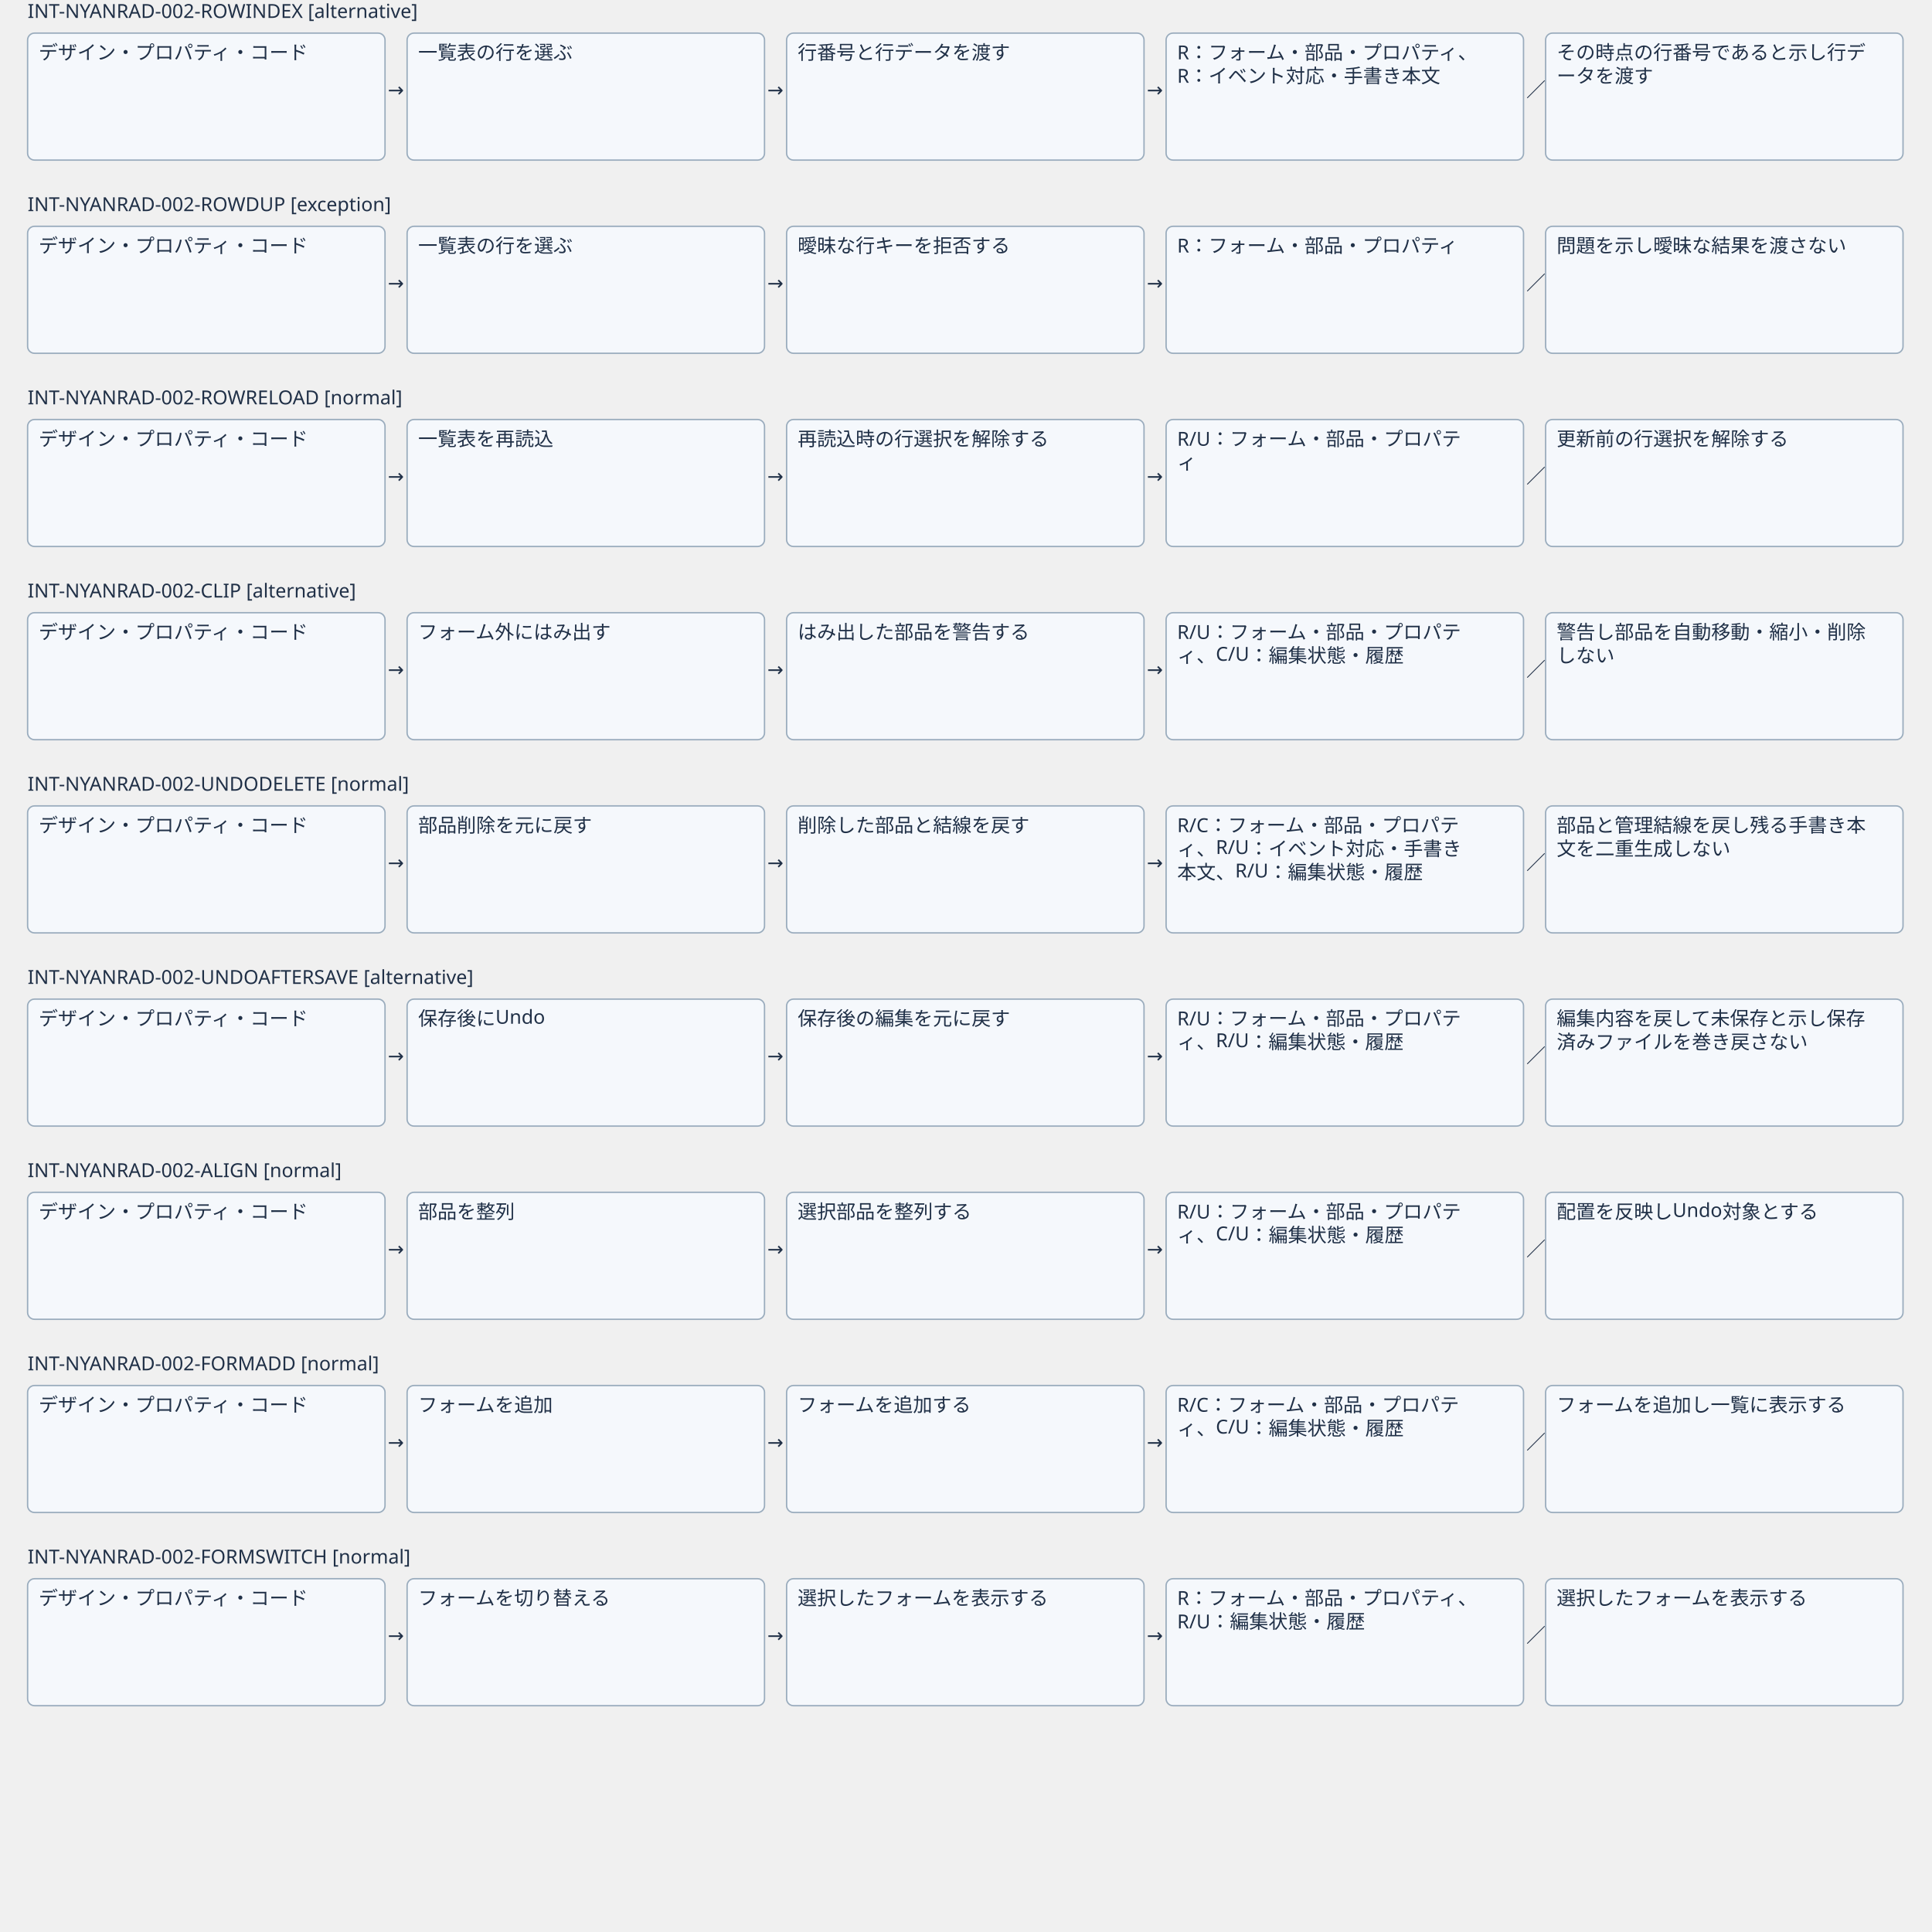
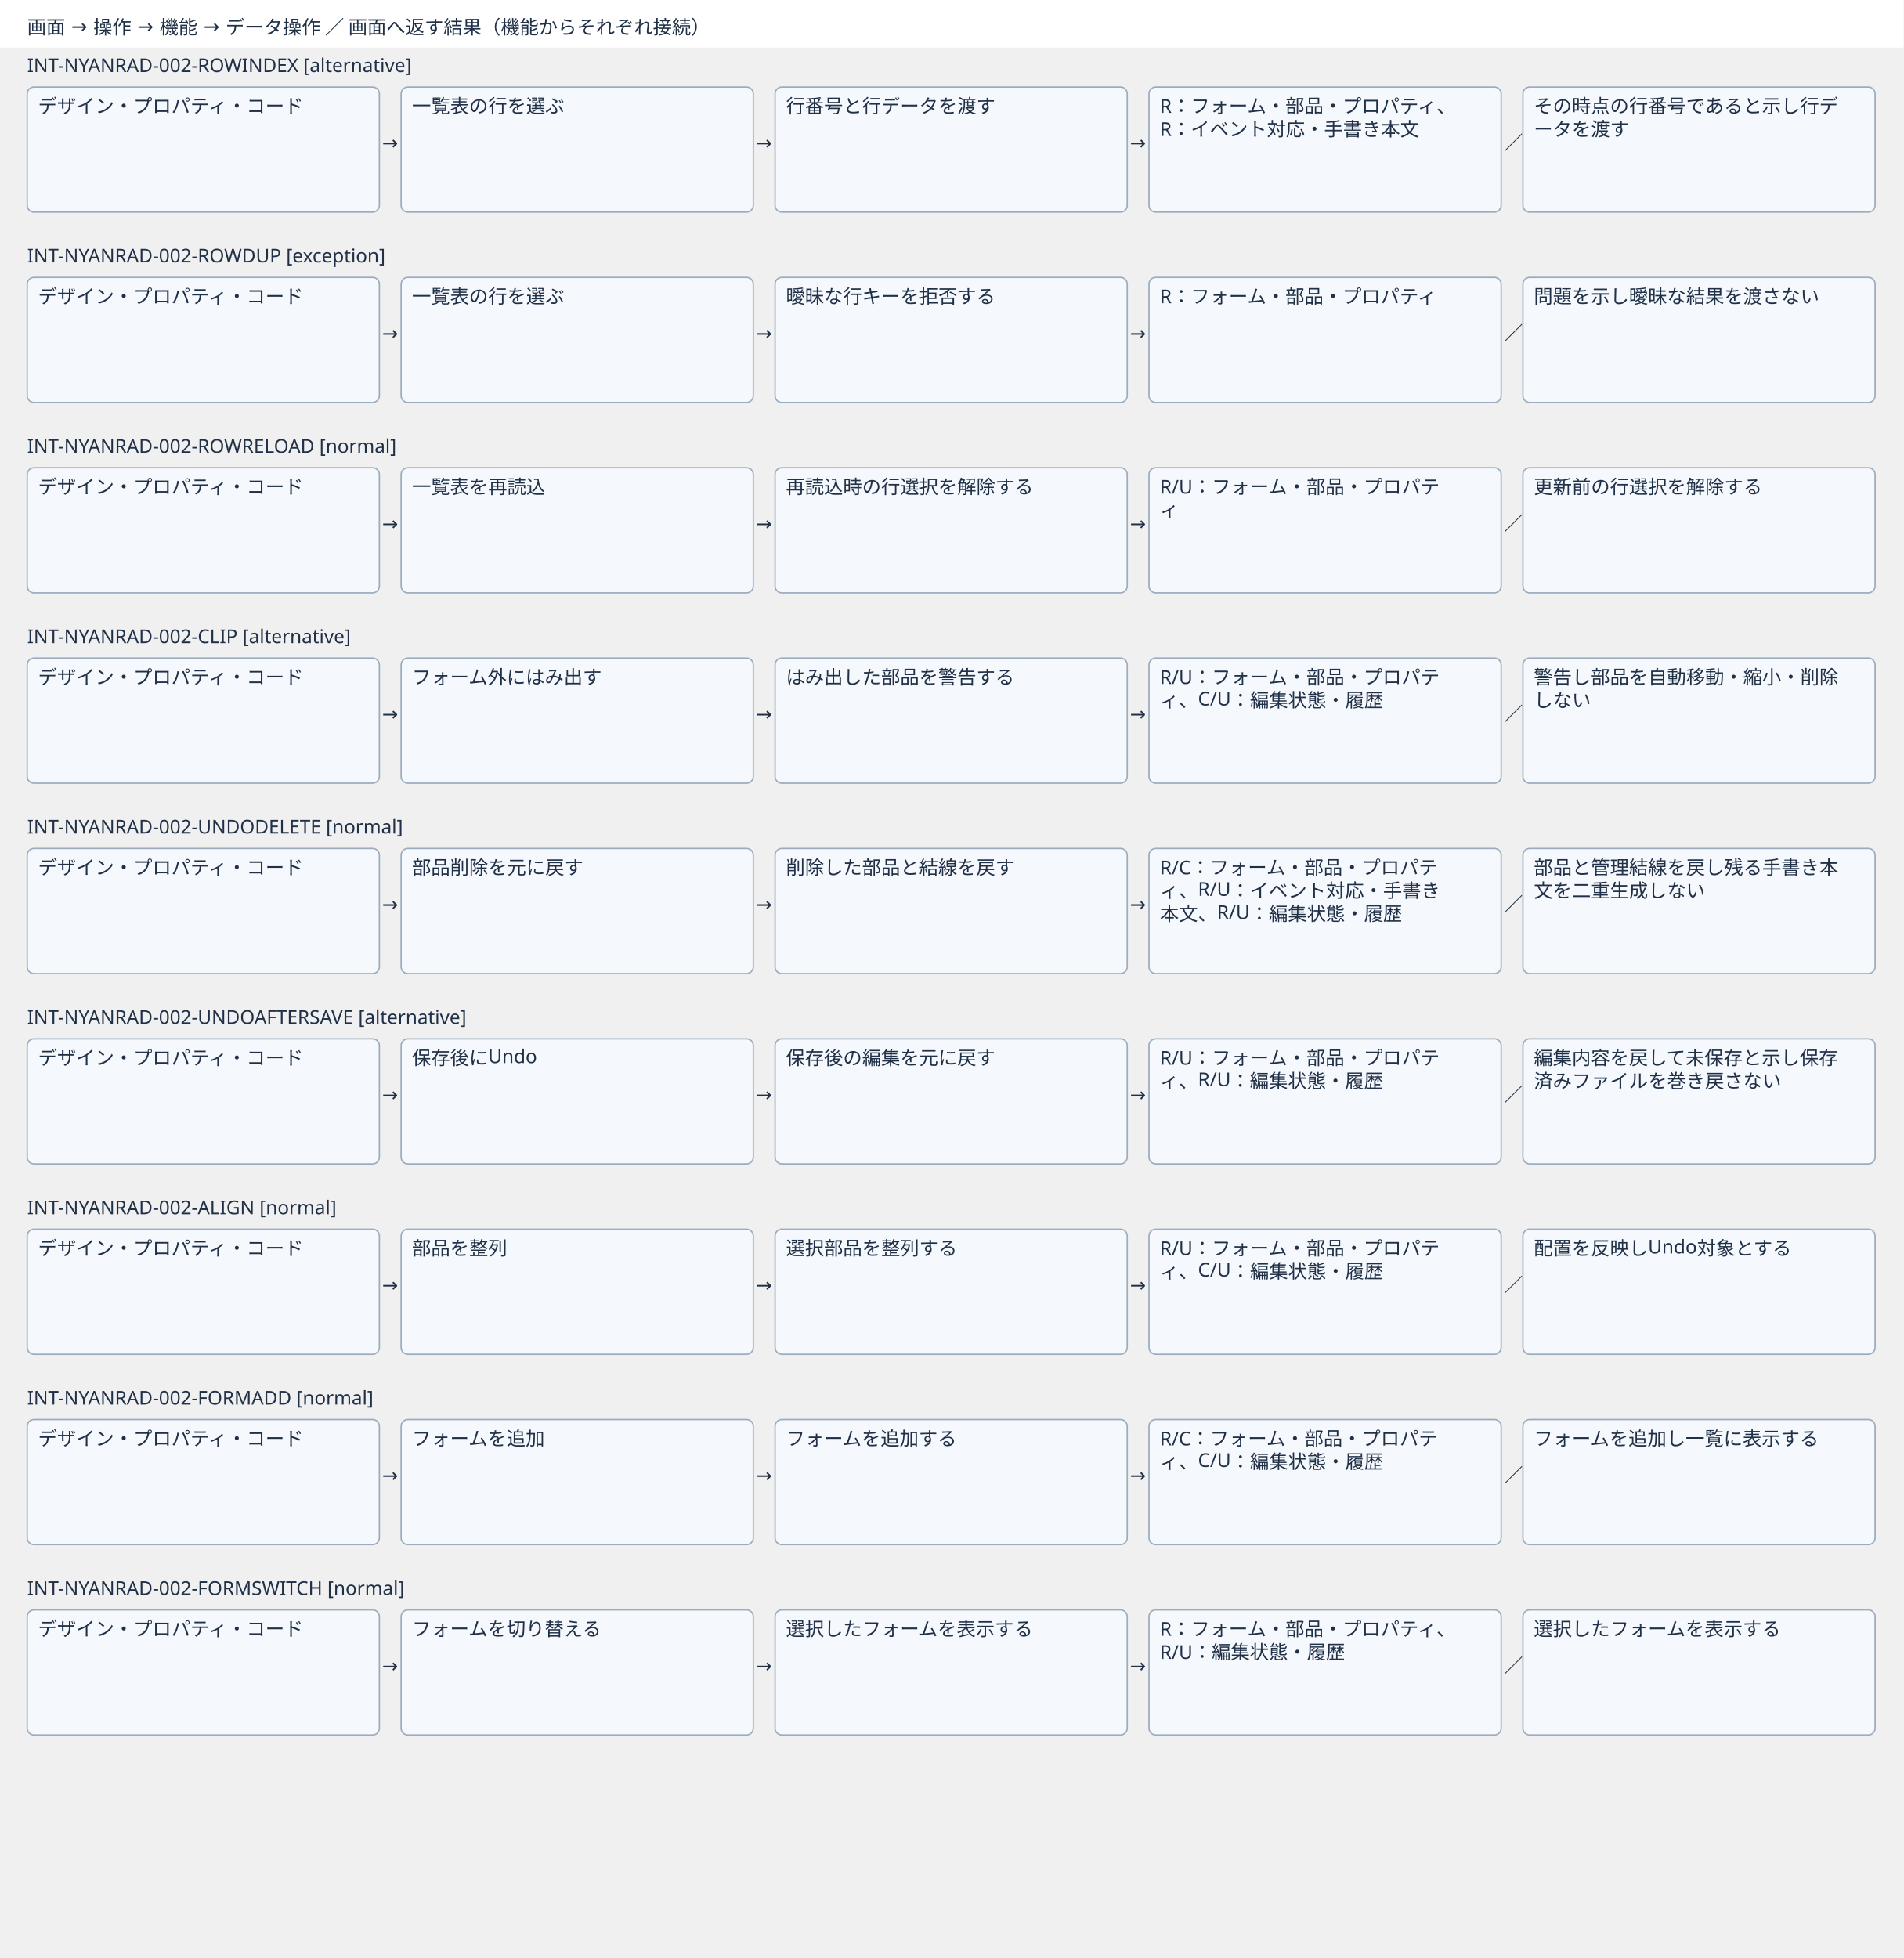
- <svg xmlns="http://www.w3.org/2000/svg" width="1400" height="1400" viewBox="0 1350 1400 1400">
+ <svg xmlns="http://www.w3.org/2000/svg" width="1400" height="1440" viewBox="0 1310 1400 1440">
  <style>text{font-family:system-ui,sans-serif;fill:#203047;font-size:14px}rect{stroke:#9aacbd;fill:#f5f8fc}.title{font-size:22px;font-weight:bold}</style>
  <text x="20" y="34" class="title">フォームと画面イベントを編集する — draft</text>
-   <text x="20" y="62">画面 → 操作 → 機能 → データ操作 ／ 画面へ返す結果（機能からそれぞれ接続）</text>
  <text x="20" y="103">INT-NYANRAD-002-EDIT [normal]</text>
  <rect x="20" y="114" width="259" height="92" rx="5" />
  <text x="28" y="133">デザイン・プロパティ・コード</text>
  <text x="281" y="160">→</text>
  <rect x="295" y="114" width="259" height="92" rx="5" />
  <text x="303" y="133">配置・プロパティ変更</text>
  <text x="556" y="160">→</text>
  <rect x="570" y="114" width="259" height="92" rx="5" />
  <text x="578" y="133">フォームと部品を編集する</text>
  <text x="831" y="160">→</text>
  <rect x="845" y="114" width="259" height="92" rx="5" />
  <text x="853" y="133">R/C/U：フォーム・部品・プロ</text>
  <text x="853" y="150">パティ、C/U：編集状態・履歴</text>
  <text x="1106" y="160">／</text>
  <rect x="1120" y="114" width="259" height="92" rx="5" />
  <text x="1128" y="133">変更と未保存状態を表示する</text>
  <text x="20" y="243">INT-NYANRAD-002-EVENT [normal]</text>
  <rect x="20" y="254" width="259" height="92" rx="5" />
  <text x="28" y="273">デザイン・プロパティ・コード</text>
  <text x="281" y="300">→</text>
  <rect x="295" y="254" width="259" height="92" rx="5" />
  <text x="303" y="273">イベント選択</text>
  <text x="556" y="300">→</text>
  <rect x="570" y="254" width="259" height="92" rx="5" />
  <text x="578" y="273">イベント処理を開く</text>
  <text x="831" y="300">→</text>
  <rect x="845" y="254" width="259" height="92" rx="5" />
  <text x="853" y="273">R：イベント対応・手書き本文、C</text>
  <text x="853" y="290">/U：編集状態・履歴</text>
  <text x="1106" y="300">／</text>
  <rect x="1120" y="254" width="259" height="92" rx="5" />
  <text x="1128" y="273">既存本文または初回の雛形を開く</text>
  <text x="20" y="383">INT-NYANRAD-002-DELETE [normal]</text>
  <rect x="20" y="394" width="259" height="92" rx="5" />
  <text x="28" y="413">デザイン・プロパティ・コード</text>
  <text x="281" y="440">→</text>
  <rect x="295" y="394" width="259" height="92" rx="5" />
  <text x="303" y="413">部品削除</text>
  <text x="556" y="440">→</text>
  <rect x="570" y="394" width="259" height="92" rx="5" />
  <text x="578" y="413">部品と管理結線を削除する</text>
  <text x="831" y="440">→</text>
  <rect x="845" y="394" width="259" height="92" rx="5" />
  <text x="853" y="413">R/D：フォーム・部品・プロパテ</text>
  <text x="853" y="430">ィ、R/U：イベント対応・手書き</text>
  <text x="853" y="447">本文、C/U：編集状態・履歴</text>
  <text x="1106" y="440">／</text>
  <rect x="1120" y="394" width="259" height="92" rx="5" />
  <text x="1128" y="413">部品を削除し手書き本文を保持する</text>
  <text x="20" y="523">INT-NYANRAD-002-UNDO [normal]</text>
  <rect x="20" y="534" width="259" height="92" rx="5" />
  <text x="28" y="553">デザイン・プロパティ・コード</text>
  <text x="281" y="580">→</text>
  <rect x="295" y="534" width="259" height="92" rx="5" />
  <text x="303" y="553">Undo・Redo</text>
  <text x="556" y="580">→</text>
  <rect x="570" y="534" width="259" height="92" rx="5" />
  <text x="578" y="553">配置等の編集を戻す・再適用する</text>
  <text x="831" y="580">→</text>
  <rect x="845" y="534" width="259" height="92" rx="5" />
  <text x="853" y="553">R/U：フォーム・部品・プロパテ</text>
  <text x="853" y="570">ィ、R/U：イベント対応・手書き</text>
  <text x="853" y="587">本文、R/U：編集状態・履歴</text>
  <text x="1106" y="580">／</text>
  <rect x="1120" y="534" width="259" height="92" rx="5" />
  <text x="1128" y="553">編集状態を更新し保存済みファイル</text>
  <text x="1128" y="570">は自動巻戻ししない</text>
  <text x="20" y="663">INT-NYANRAD-002-INVALID [exception]</text>
  <rect x="20" y="674" width="259" height="92" rx="5" />
  <text x="28" y="693">デザイン・プロパティ・コード</text>
  <text x="281" y="720">→</text>
  <rect x="295" y="674" width="259" height="92" rx="5" />
  <text x="303" y="693">名前・配置値変更</text>
  <text x="556" y="720">→</text>
  <rect x="570" y="674" width="259" height="92" rx="5" />
  <text x="578" y="693">不正な変更を拒否する</text>
  <text x="831" y="720">→</text>
  <rect x="845" y="674" width="259" height="92" rx="5" />
  <text x="853" y="693">R：フォーム・部品・プロパティ、</text>
  <text x="853" y="710">R：編集状態・履歴</text>
  <text x="1106" y="720">／</text>
  <rect x="1120" y="674" width="259" height="92" rx="5" />
  <text x="1128" y="693">以前の値を保持し理由を表示する</text>
  <text x="20" y="803">INT-NYANRAD-002-UNSUPPORTED [alternative]</text>
  <rect x="20" y="814" width="259" height="92" rx="5" />
  <text x="28" y="833">デザイン・プロパティ・コード</text>
  <text x="281" y="860">→</text>
  <rect x="295" y="814" width="259" height="92" rx="5" />
  <text x="303" y="833">ソース再読込</text>
  <text x="556" y="860">→</text>
  <rect x="570" y="814" width="259" height="92" rx="5" />
  <text x="578" y="833">再編集範囲を示す</text>
  <text x="831" y="860">→</text>
  <rect x="845" y="814" width="259" height="92" rx="5" />
  <text x="853" y="833">R：フォーム・部品・プロパティ、</text>
  <text x="853" y="850">R：イベント対応・手書き本文、C</text>
  <text x="853" y="867">/U：編集状態・履歴</text>
  <text x="1106" y="860">／</text>
  <rect x="1120" y="814" width="259" height="92" rx="5" />
  <text x="1128" y="833">ソースを保持し編集制限の範囲と理</text>
  <text x="1128" y="850">由を示す</text>
  <text x="20" y="943">INT-NYANRAD-002-COPY [normal]</text>
  <rect x="20" y="954" width="259" height="92" rx="5" />
  <text x="28" y="973">デザイン・プロパティ・コード</text>
  <text x="281" y="1000">→</text>
  <rect x="295" y="954" width="259" height="92" rx="5" />
  <text x="303" y="973">部品をコピー</text>
  <text x="556" y="1000">→</text>
  <rect x="570" y="954" width="259" height="92" rx="5" />
  <text x="578" y="973">部品を複製する</text>
  <text x="831" y="1000">→</text>
  <rect x="845" y="954" width="259" height="92" rx="5" />
  <text x="853" y="973">R/C：フォーム・部品・プロパテ</text>
  <text x="853" y="990">ィ、R：イベント対応・手書き本文</text>
  <text x="853" y="1007">、C/U：編集状態・履歴</text>
  <text x="1106" y="1000">／</text>
  <rect x="1120" y="954" width="259" height="92" rx="5" />
  <text x="1128" y="973">新しい名前で複製し手書き本文は複</text>
  <text x="1128" y="990">製せず元のイベント処理の存在を示</text>
  <text x="1128" y="1007">す</text>
  <text x="20" y="1083">INT-NYANRAD-002-RENAME [normal]</text>
  <rect x="20" y="1094" width="259" height="92" rx="5" />
  <text x="28" y="1113">デザイン・プロパティ・コード</text>
  <text x="281" y="1140">→</text>
  <rect x="295" y="1094" width="259" height="92" rx="5" />
  <text x="303" y="1113">部品名を変更</text>
  <text x="556" y="1140">→</text>
  <rect x="570" y="1094" width="259" height="92" rx="5" />
  <text x="578" y="1113">管理対象の名前を変更する</text>
  <text x="831" y="1140">→</text>
  <rect x="845" y="1094" width="259" height="92" rx="5" />
  <text x="853" y="1113">R/U：フォーム・部品・プロパテ</text>
  <text x="853" y="1130">ィ、R/U：イベント対応・手書き</text>
  <text x="853" y="1147">本文、C/U：編集状態・履歴</text>
  <text x="1106" y="1140">／</text>
  <rect x="1120" y="1094" width="259" height="92" rx="5" />
  <text x="1128" y="1113">管理対象を更新し手書き本文への影</text>
  <text x="1128" y="1130">響を示す。本文は無条件に文字列置</text>
  <text x="1128" y="1147">換しない</text>
  <text x="20" y="1223">INT-NYANRAD-002-ROWKEY [normal]</text>
  <rect x="20" y="1234" width="259" height="92" rx="5" />
  <text x="28" y="1253">デザイン・プロパティ・コード</text>
  <text x="281" y="1280">→</text>
  <rect x="295" y="1234" width="259" height="92" rx="5" />
  <text x="303" y="1253">一覧表の行を選ぶ</text>
  <text x="556" y="1280">→</text>
  <rect x="570" y="1234" width="259" height="92" rx="5" />
  <text x="578" y="1253">行キーと行データを渡す</text>
  <text x="831" y="1280">→</text>
  <rect x="845" y="1234" width="259" height="92" rx="5" />
  <text x="853" y="1253">R：フォーム・部品・プロパティ、</text>
  <text x="853" y="1270">R：イベント対応・手書き本文</text>
  <text x="1106" y="1280">／</text>
  <rect x="1120" y="1234" width="259" height="92" rx="5" />
  <text x="1128" y="1253">キーとその時点の行データを渡す</text>
  <text x="20" y="1363">INT-NYANRAD-002-ROWINDEX [alternative]</text>
  <rect x="20" y="1374" width="259" height="92" rx="5" />
  <text x="28" y="1393">デザイン・プロパティ・コード</text>
  <text x="281" y="1420">→</text>
  <rect x="295" y="1374" width="259" height="92" rx="5" />
  <text x="303" y="1393">一覧表の行を選ぶ</text>
  <text x="556" y="1420">→</text>
  <rect x="570" y="1374" width="259" height="92" rx="5" />
  <text x="578" y="1393">行番号と行データを渡す</text>
  <text x="831" y="1420">→</text>
  <rect x="845" y="1374" width="259" height="92" rx="5" />
  <text x="853" y="1393">R：フォーム・部品・プロパティ、</text>
  <text x="853" y="1410">R：イベント対応・手書き本文</text>
  <text x="1106" y="1420">／</text>
  <rect x="1120" y="1374" width="259" height="92" rx="5" />
  <text x="1128" y="1393">その時点の行番号であると示し行デ</text>
  <text x="1128" y="1410">ータを渡す</text>
  <text x="20" y="1503">INT-NYANRAD-002-ROWDUP [exception]</text>
  <rect x="20" y="1514" width="259" height="92" rx="5" />
  <text x="28" y="1533">デザイン・プロパティ・コード</text>
  <text x="281" y="1560">→</text>
  <rect x="295" y="1514" width="259" height="92" rx="5" />
  <text x="303" y="1533">一覧表の行を選ぶ</text>
  <text x="556" y="1560">→</text>
  <rect x="570" y="1514" width="259" height="92" rx="5" />
  <text x="578" y="1533">曖昧な行キーを拒否する</text>
  <text x="831" y="1560">→</text>
  <rect x="845" y="1514" width="259" height="92" rx="5" />
  <text x="853" y="1533">R：フォーム・部品・プロパティ</text>
  <text x="1106" y="1560">／</text>
  <rect x="1120" y="1514" width="259" height="92" rx="5" />
  <text x="1128" y="1533">問題を示し曖昧な結果を渡さない</text>
  <text x="20" y="1643">INT-NYANRAD-002-ROWRELOAD [normal]</text>
  <rect x="20" y="1654" width="259" height="92" rx="5" />
  <text x="28" y="1673">デザイン・プロパティ・コード</text>
  <text x="281" y="1700">→</text>
  <rect x="295" y="1654" width="259" height="92" rx="5" />
  <text x="303" y="1673">一覧表を再読込</text>
  <text x="556" y="1700">→</text>
  <rect x="570" y="1654" width="259" height="92" rx="5" />
  <text x="578" y="1673">再読込時の行選択を解除する</text>
  <text x="831" y="1700">→</text>
  <rect x="845" y="1654" width="259" height="92" rx="5" />
  <text x="853" y="1673">R/U：フォーム・部品・プロパテ</text>
  <text x="853" y="1690">ィ</text>
  <text x="1106" y="1700">／</text>
  <rect x="1120" y="1654" width="259" height="92" rx="5" />
  <text x="1128" y="1673">更新前の行選択を解除する</text>
  <text x="20" y="1783">INT-NYANRAD-002-CLIP [alternative]</text>
  <rect x="20" y="1794" width="259" height="92" rx="5" />
  <text x="28" y="1813">デザイン・プロパティ・コード</text>
  <text x="281" y="1840">→</text>
  <rect x="295" y="1794" width="259" height="92" rx="5" />
  <text x="303" y="1813">フォーム外にはみ出す</text>
  <text x="556" y="1840">→</text>
  <rect x="570" y="1794" width="259" height="92" rx="5" />
  <text x="578" y="1813">はみ出した部品を警告する</text>
  <text x="831" y="1840">→</text>
  <rect x="845" y="1794" width="259" height="92" rx="5" />
  <text x="853" y="1813">R/U：フォーム・部品・プロパテ</text>
  <text x="853" y="1830">ィ、C/U：編集状態・履歴</text>
  <text x="1106" y="1840">／</text>
  <rect x="1120" y="1794" width="259" height="92" rx="5" />
  <text x="1128" y="1813">警告し部品を自動移動・縮小・削除</text>
  <text x="1128" y="1830">しない</text>
  <text x="20" y="1923">INT-NYANRAD-002-UNDODELETE [normal]</text>
  <rect x="20" y="1934" width="259" height="92" rx="5" />
  <text x="28" y="1953">デザイン・プロパティ・コード</text>
  <text x="281" y="1980">→</text>
  <rect x="295" y="1934" width="259" height="92" rx="5" />
  <text x="303" y="1953">部品削除を元に戻す</text>
  <text x="556" y="1980">→</text>
  <rect x="570" y="1934" width="259" height="92" rx="5" />
  <text x="578" y="1953">削除した部品と結線を戻す</text>
  <text x="831" y="1980">→</text>
  <rect x="845" y="1934" width="259" height="92" rx="5" />
  <text x="853" y="1953">R/C：フォーム・部品・プロパテ</text>
  <text x="853" y="1970">ィ、R/U：イベント対応・手書き</text>
  <text x="853" y="1987">本文、R/U：編集状態・履歴</text>
  <text x="1106" y="1980">／</text>
  <rect x="1120" y="1934" width="259" height="92" rx="5" />
  <text x="1128" y="1953">部品と管理結線を戻し残る手書き本</text>
  <text x="1128" y="1970">文を二重生成しない</text>
  <text x="20" y="2063">INT-NYANRAD-002-UNDOAFTERSAVE [alternative]</text>
  <rect x="20" y="2074" width="259" height="92" rx="5" />
  <text x="28" y="2093">デザイン・プロパティ・コード</text>
  <text x="281" y="2120">→</text>
  <rect x="295" y="2074" width="259" height="92" rx="5" />
  <text x="303" y="2093">保存後にUndo</text>
  <text x="556" y="2120">→</text>
  <rect x="570" y="2074" width="259" height="92" rx="5" />
  <text x="578" y="2093">保存後の編集を元に戻す</text>
  <text x="831" y="2120">→</text>
  <rect x="845" y="2074" width="259" height="92" rx="5" />
  <text x="853" y="2093">R/U：フォーム・部品・プロパテ</text>
  <text x="853" y="2110">ィ、R/U：編集状態・履歴</text>
  <text x="1106" y="2120">／</text>
  <rect x="1120" y="2074" width="259" height="92" rx="5" />
  <text x="1128" y="2093">編集内容を戻して未保存と示し保存</text>
  <text x="1128" y="2110">済みファイルを巻き戻さない</text>
  <text x="20" y="2203">INT-NYANRAD-002-ALIGN [normal]</text>
  <rect x="20" y="2214" width="259" height="92" rx="5" />
  <text x="28" y="2233">デザイン・プロパティ・コード</text>
  <text x="281" y="2260">→</text>
  <rect x="295" y="2214" width="259" height="92" rx="5" />
  <text x="303" y="2233">部品を整列</text>
  <text x="556" y="2260">→</text>
  <rect x="570" y="2214" width="259" height="92" rx="5" />
  <text x="578" y="2233">選択部品を整列する</text>
  <text x="831" y="2260">→</text>
  <rect x="845" y="2214" width="259" height="92" rx="5" />
  <text x="853" y="2233">R/U：フォーム・部品・プロパテ</text>
  <text x="853" y="2250">ィ、C/U：編集状態・履歴</text>
  <text x="1106" y="2260">／</text>
  <rect x="1120" y="2214" width="259" height="92" rx="5" />
  <text x="1128" y="2233">配置を反映しUndo対象とする</text>
  <text x="20" y="2343">INT-NYANRAD-002-FORMADD [normal]</text>
  <rect x="20" y="2354" width="259" height="92" rx="5" />
  <text x="28" y="2373">デザイン・プロパティ・コード</text>
  <text x="281" y="2400">→</text>
  <rect x="295" y="2354" width="259" height="92" rx="5" />
  <text x="303" y="2373">フォームを追加</text>
  <text x="556" y="2400">→</text>
  <rect x="570" y="2354" width="259" height="92" rx="5" />
  <text x="578" y="2373">フォームを追加する</text>
  <text x="831" y="2400">→</text>
  <rect x="845" y="2354" width="259" height="92" rx="5" />
  <text x="853" y="2373">R/C：フォーム・部品・プロパテ</text>
  <text x="853" y="2390">ィ、C/U：編集状態・履歴</text>
  <text x="1106" y="2400">／</text>
  <rect x="1120" y="2354" width="259" height="92" rx="5" />
  <text x="1128" y="2373">フォームを追加し一覧に表示する</text>
  <text x="20" y="2483">INT-NYANRAD-002-FORMSWITCH [normal]</text>
  <rect x="20" y="2494" width="259" height="92" rx="5" />
  <text x="28" y="2513">デザイン・プロパティ・コード</text>
  <text x="281" y="2540">→</text>
  <rect x="295" y="2494" width="259" height="92" rx="5" />
  <text x="303" y="2513">フォームを切り替える</text>
  <text x="556" y="2540">→</text>
  <rect x="570" y="2494" width="259" height="92" rx="5" />
  <text x="578" y="2513">選択したフォームを表示する</text>
  <text x="831" y="2540">→</text>
  <rect x="845" y="2494" width="259" height="92" rx="5" />
  <text x="853" y="2513">R：フォーム・部品・プロパティ、</text>
  <text x="853" y="2530">R/U：編集状態・履歴</text>
  <text x="1106" y="2540">／</text>
  <rect x="1120" y="2494" width="259" height="92" rx="5" />
  <text x="1128" y="2513">選択したフォームを表示する</text>
+   <rect x="0" y="1310" width="1400" height="35" style="fill:white;stroke:none" />
+   <text x="20" y="1335">画面 → 操作 → 機能 → データ操作 ／ 画面へ返す結果（機能からそれぞれ接続）</text>
</svg>
